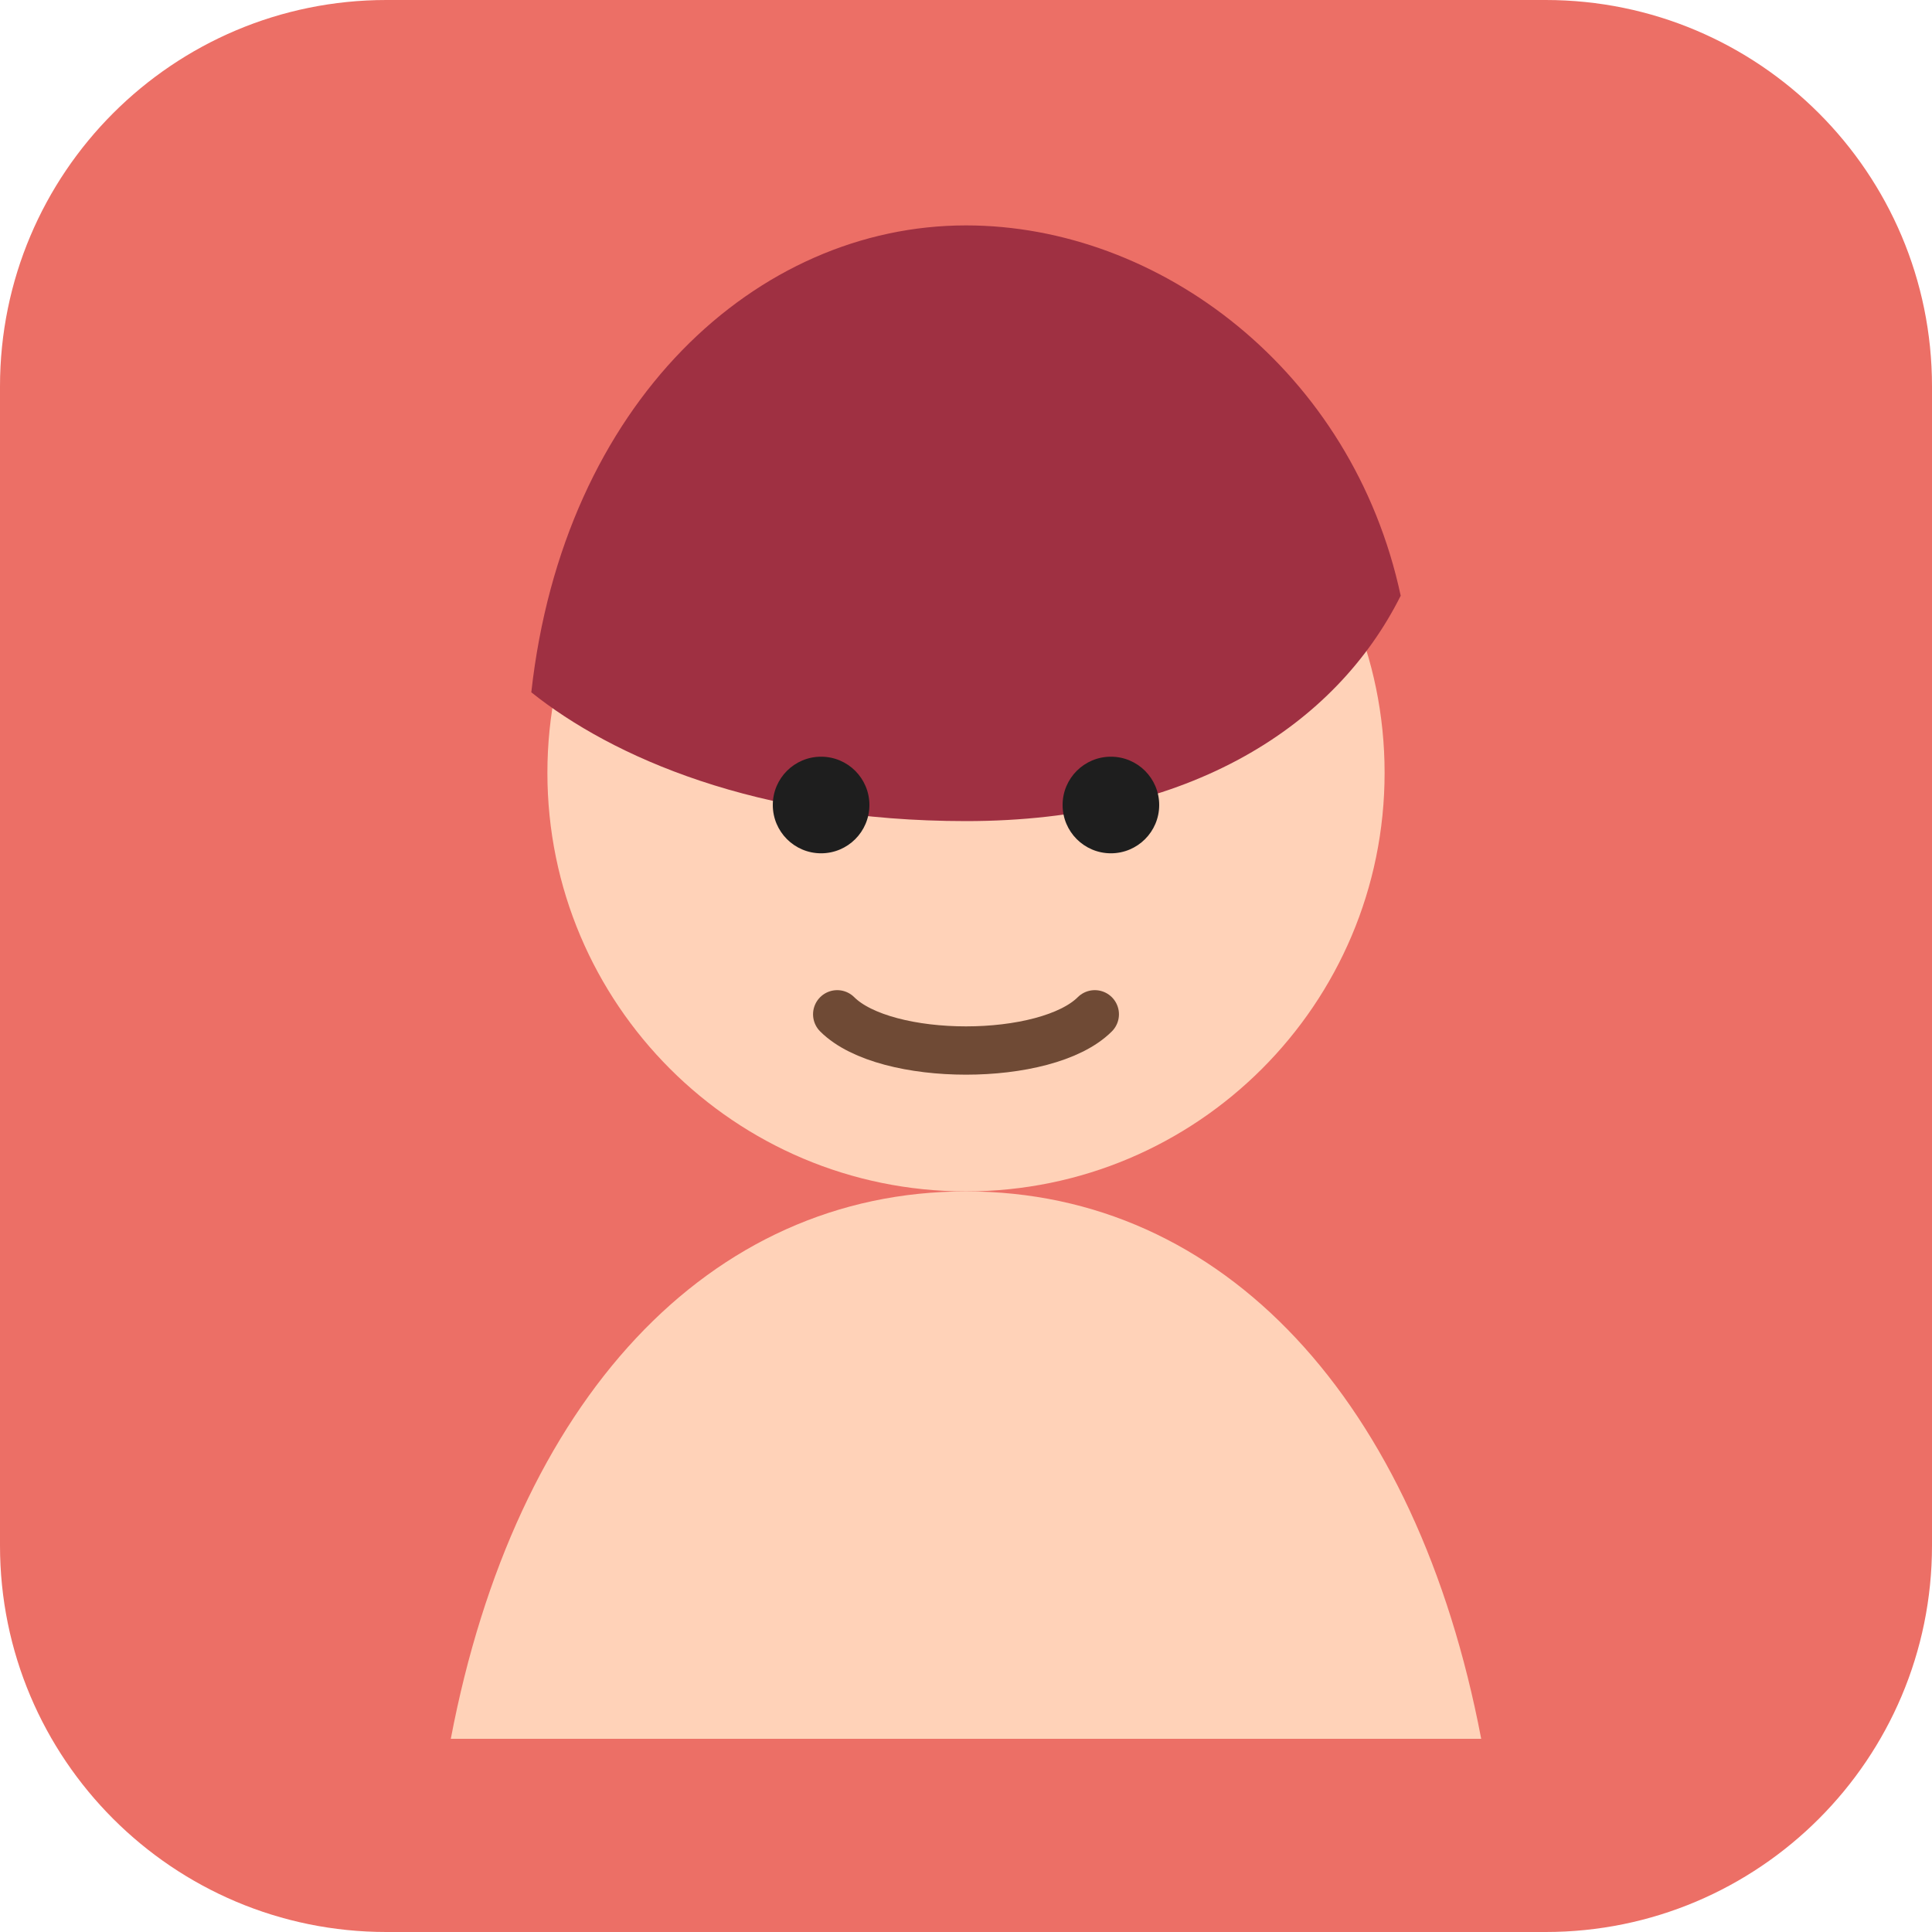
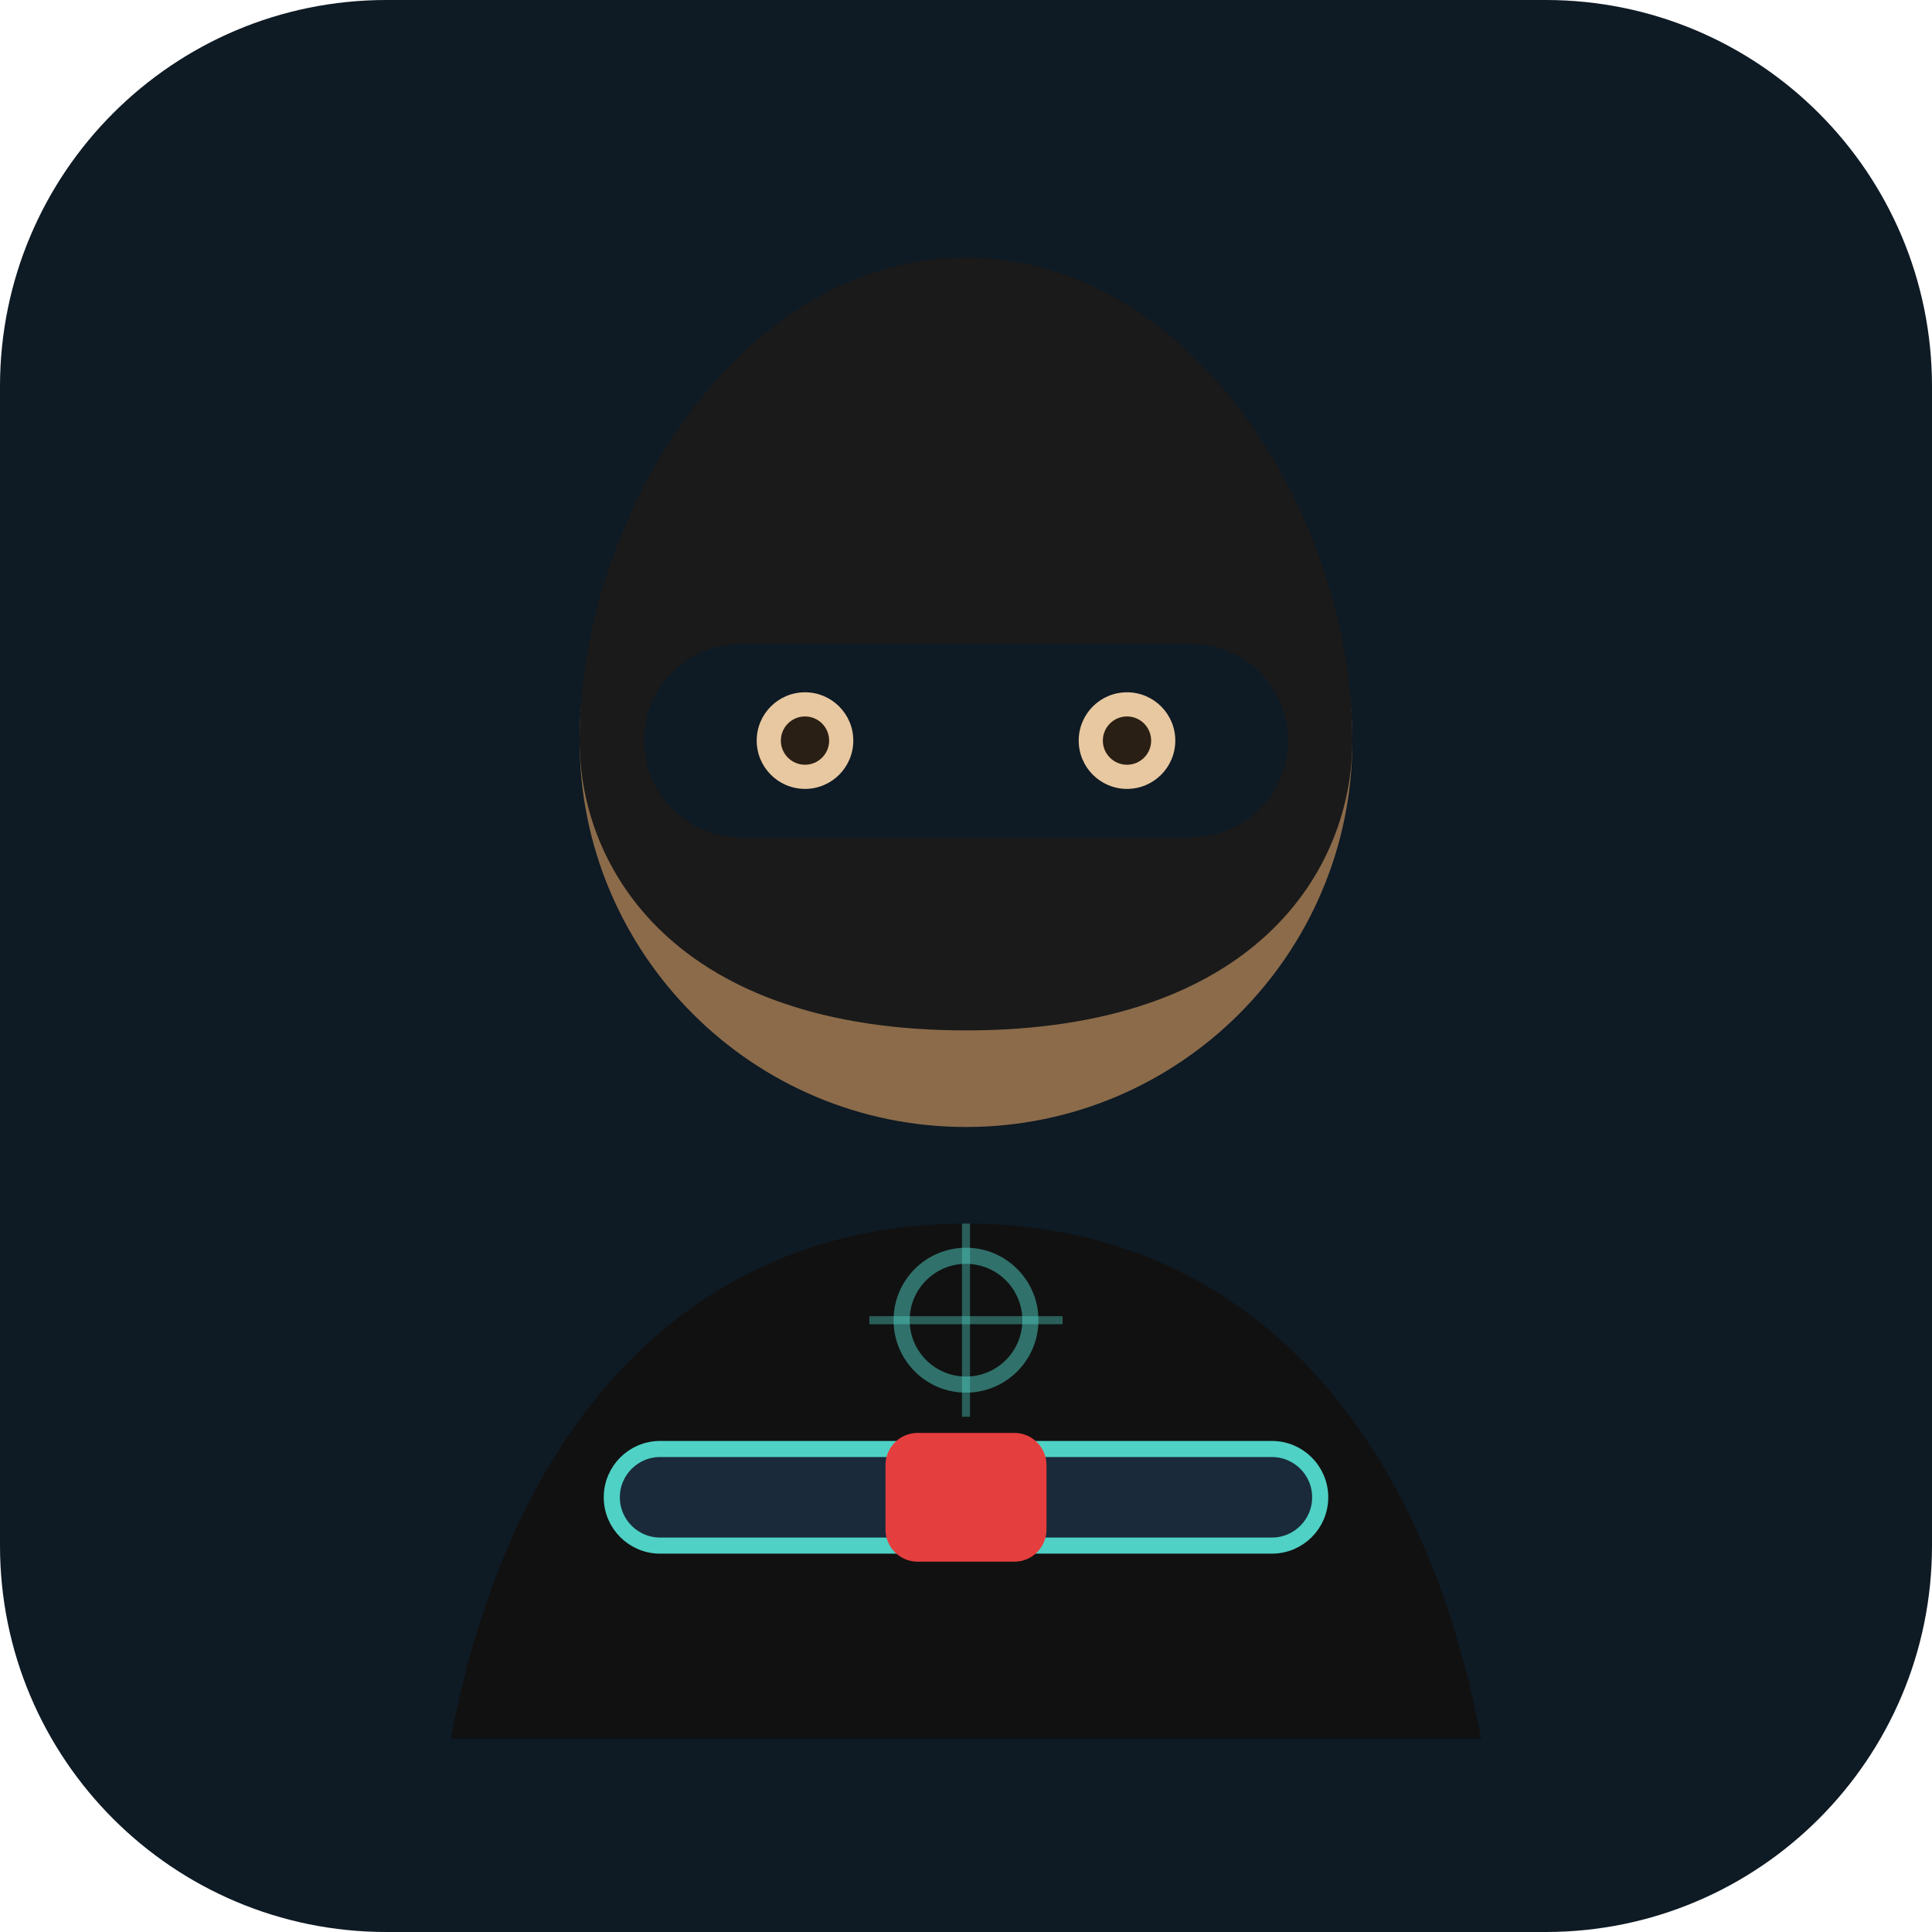
<svg xmlns="http://www.w3.org/2000/svg" viewBox="0 0 120 120">
-   <rect width="120" height="120" rx="24" fill="#ec6f66" />
-   <circle cx="60" cy="48" r="26" fill="#ffd2b8" />
-   <path d="M28 108c4-21 16-34 32-34s28 13 32 34z" fill="#ffd2b8" />
-   <path d="M33 43c2-18 14-29 27-29 12 0 24 9 27 23-4 8-13 14-27 14-13 0-22-4-27-8z" fill="#9f3042" />
-   <circle cx="51" cy="50" r="3" fill="#1e1e1e" />
-   <circle cx="69" cy="50" r="3" fill="#1e1e1e" />
-   <path d="M52 63c3 3 13 3 16 0" stroke="#6f4a35" stroke-width="3" fill="none" stroke-linecap="round" />
+   <rect width="120" height="120" rx="24" fill="#0e1a24" />
+   <circle cx="60" cy="46" r="24" fill="#8b6b4a" />
+   <path d="M36 46c0-14 10-30 24-30s24 16 24 30c0 8-6 18-24 18s-24-10-24-18z" fill="#1a1a1a" />
+   <rect x="40" y="40" width="40" height="12" rx="6" fill="#0e1a24" />
+   <circle cx="50" cy="46" r="3" fill="#e8c8a0" />
+   <circle cx="50" cy="46" r="1.5" fill="#2a1f14" />
+   <circle cx="70" cy="46" r="3" fill="#e8c8a0" />
+   <circle cx="70" cy="46" r="1.5" fill="#2a1f14" />
+   <path d="M28 108c4-21 16-32 32-32s28 11 32 32z" fill="#111111" />
+   <rect x="38" y="90" width="44" height="6" rx="3" fill="#1a2a3a" stroke="#4fd1c5" stroke-width="1" />
+   <rect x="55" y="89" width="10" height="8" rx="2" fill="#e53e3e" />
+   <circle cx="60" cy="82" r="4" stroke="#4fd1c5" stroke-width="1" fill="none" opacity="0.5" />
+   <line x1="60" y1="76" x2="60" y2="88" stroke="#4fd1c5" stroke-width="0.5" opacity="0.4" />
+   <line x1="54" y1="82" x2="66" y2="82" stroke="#4fd1c5" stroke-width="0.5" opacity="0.4" />
</svg>
